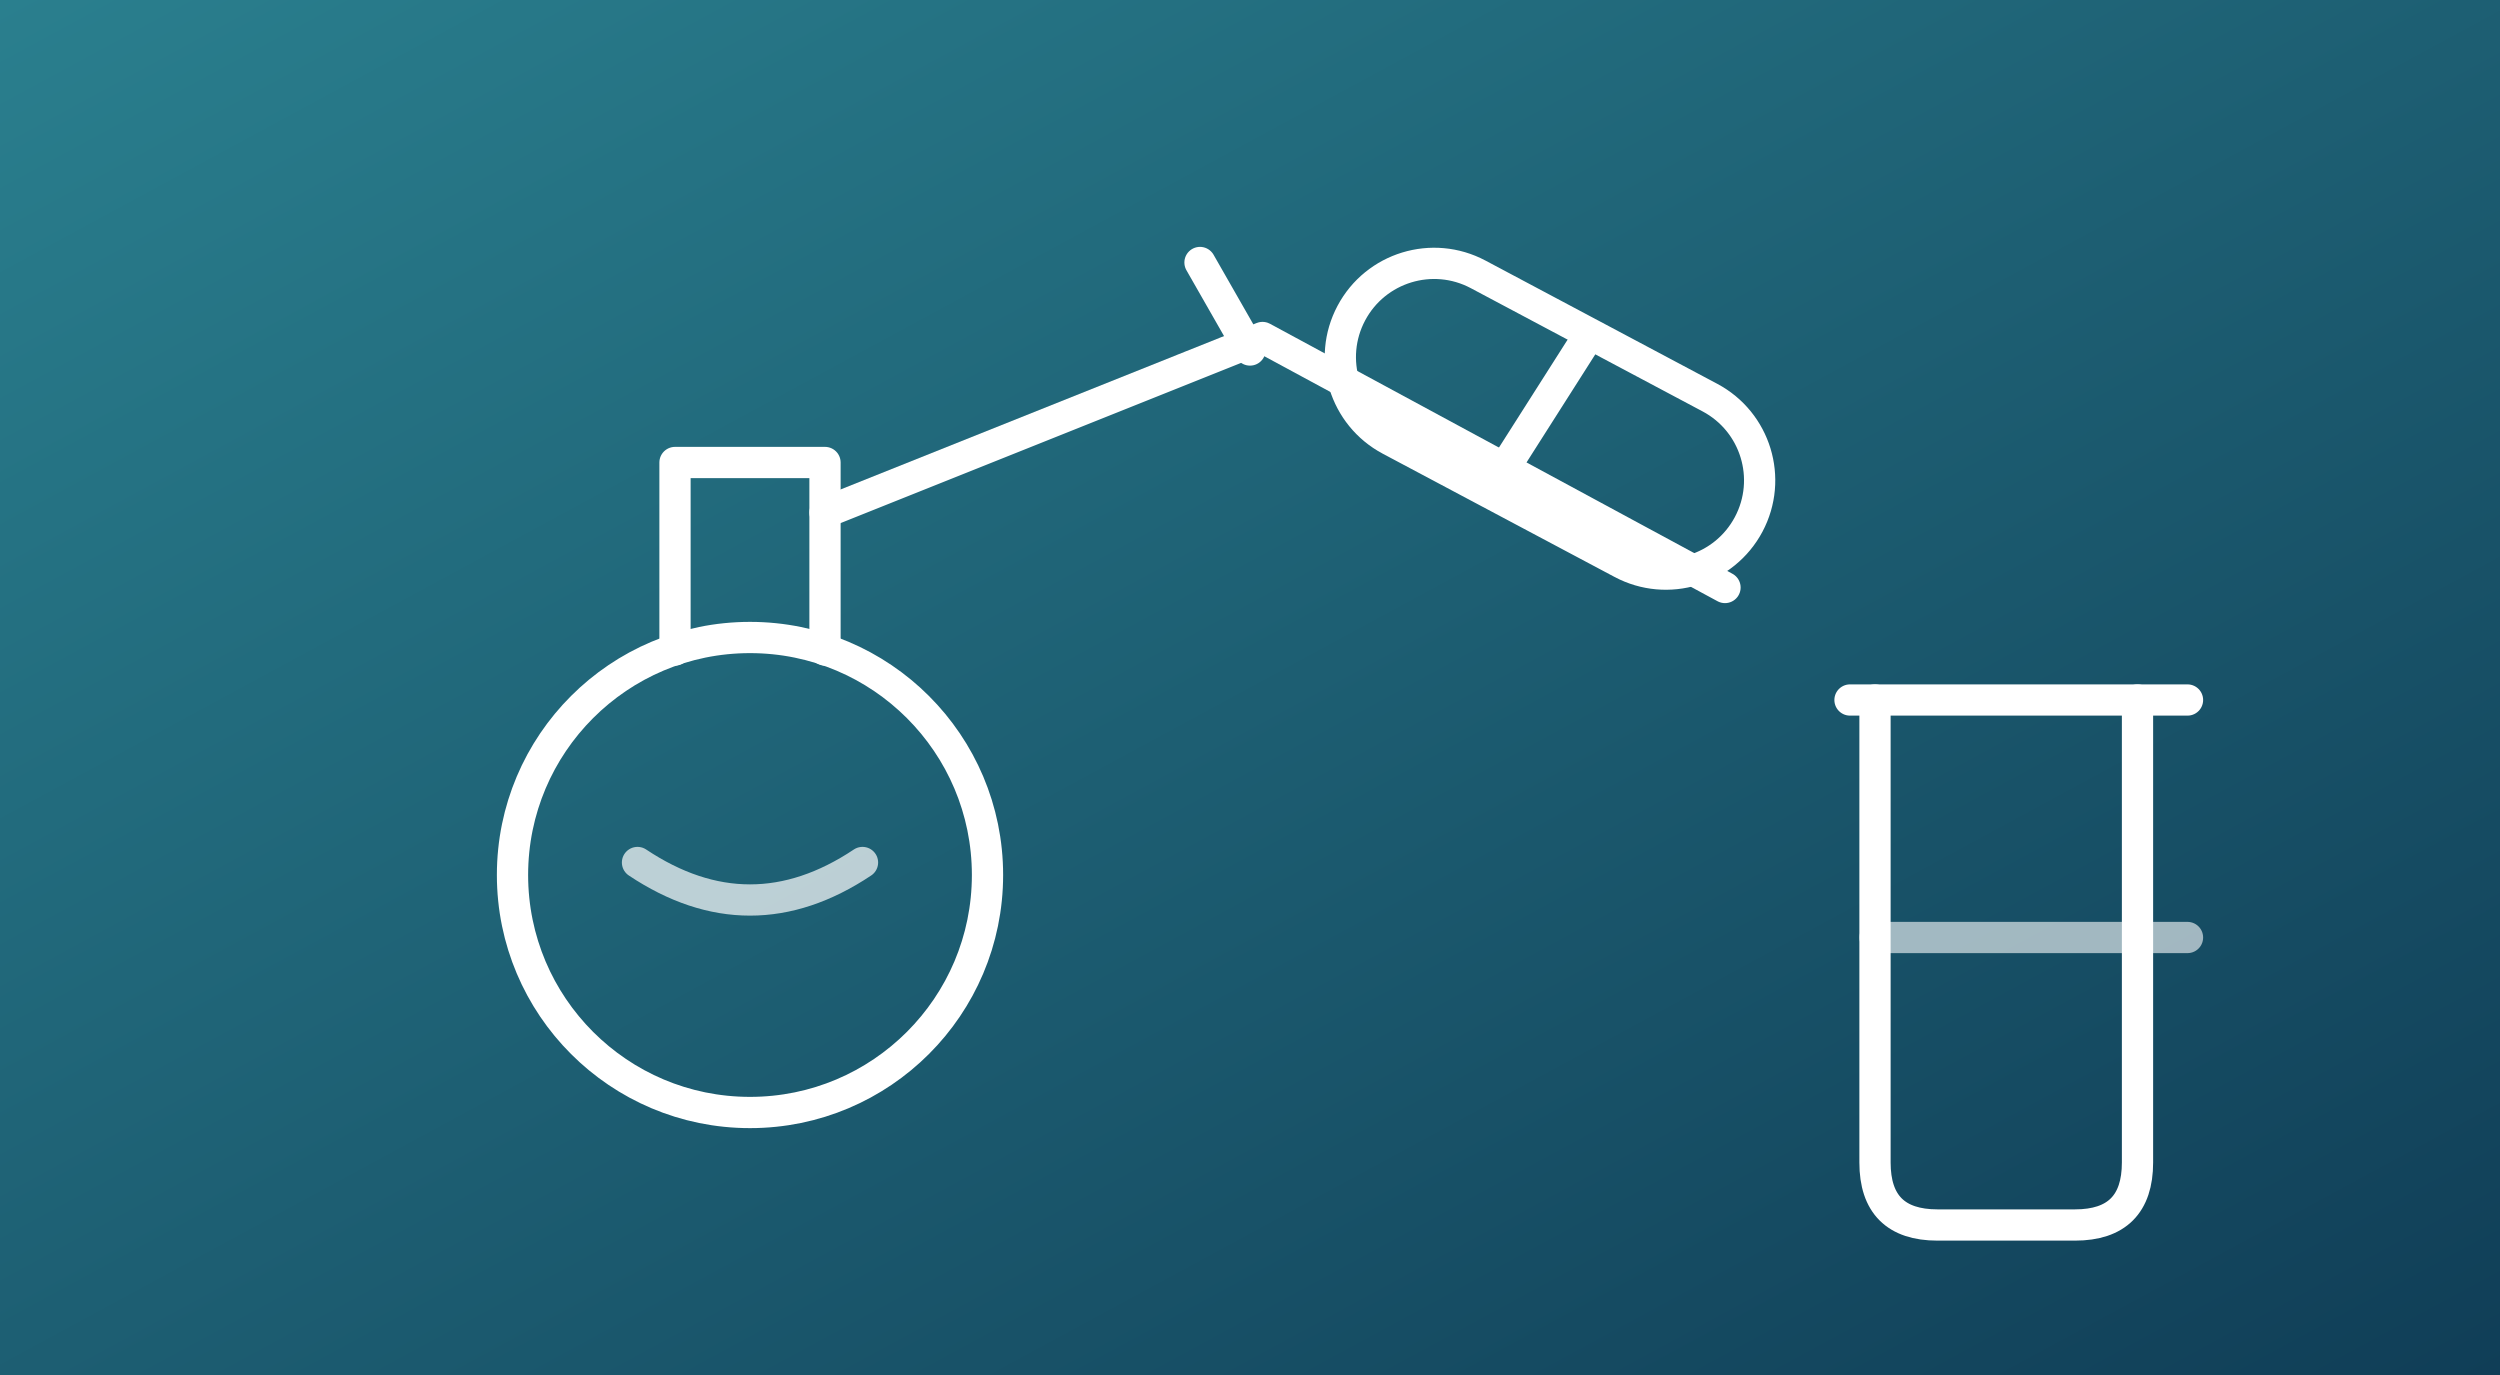
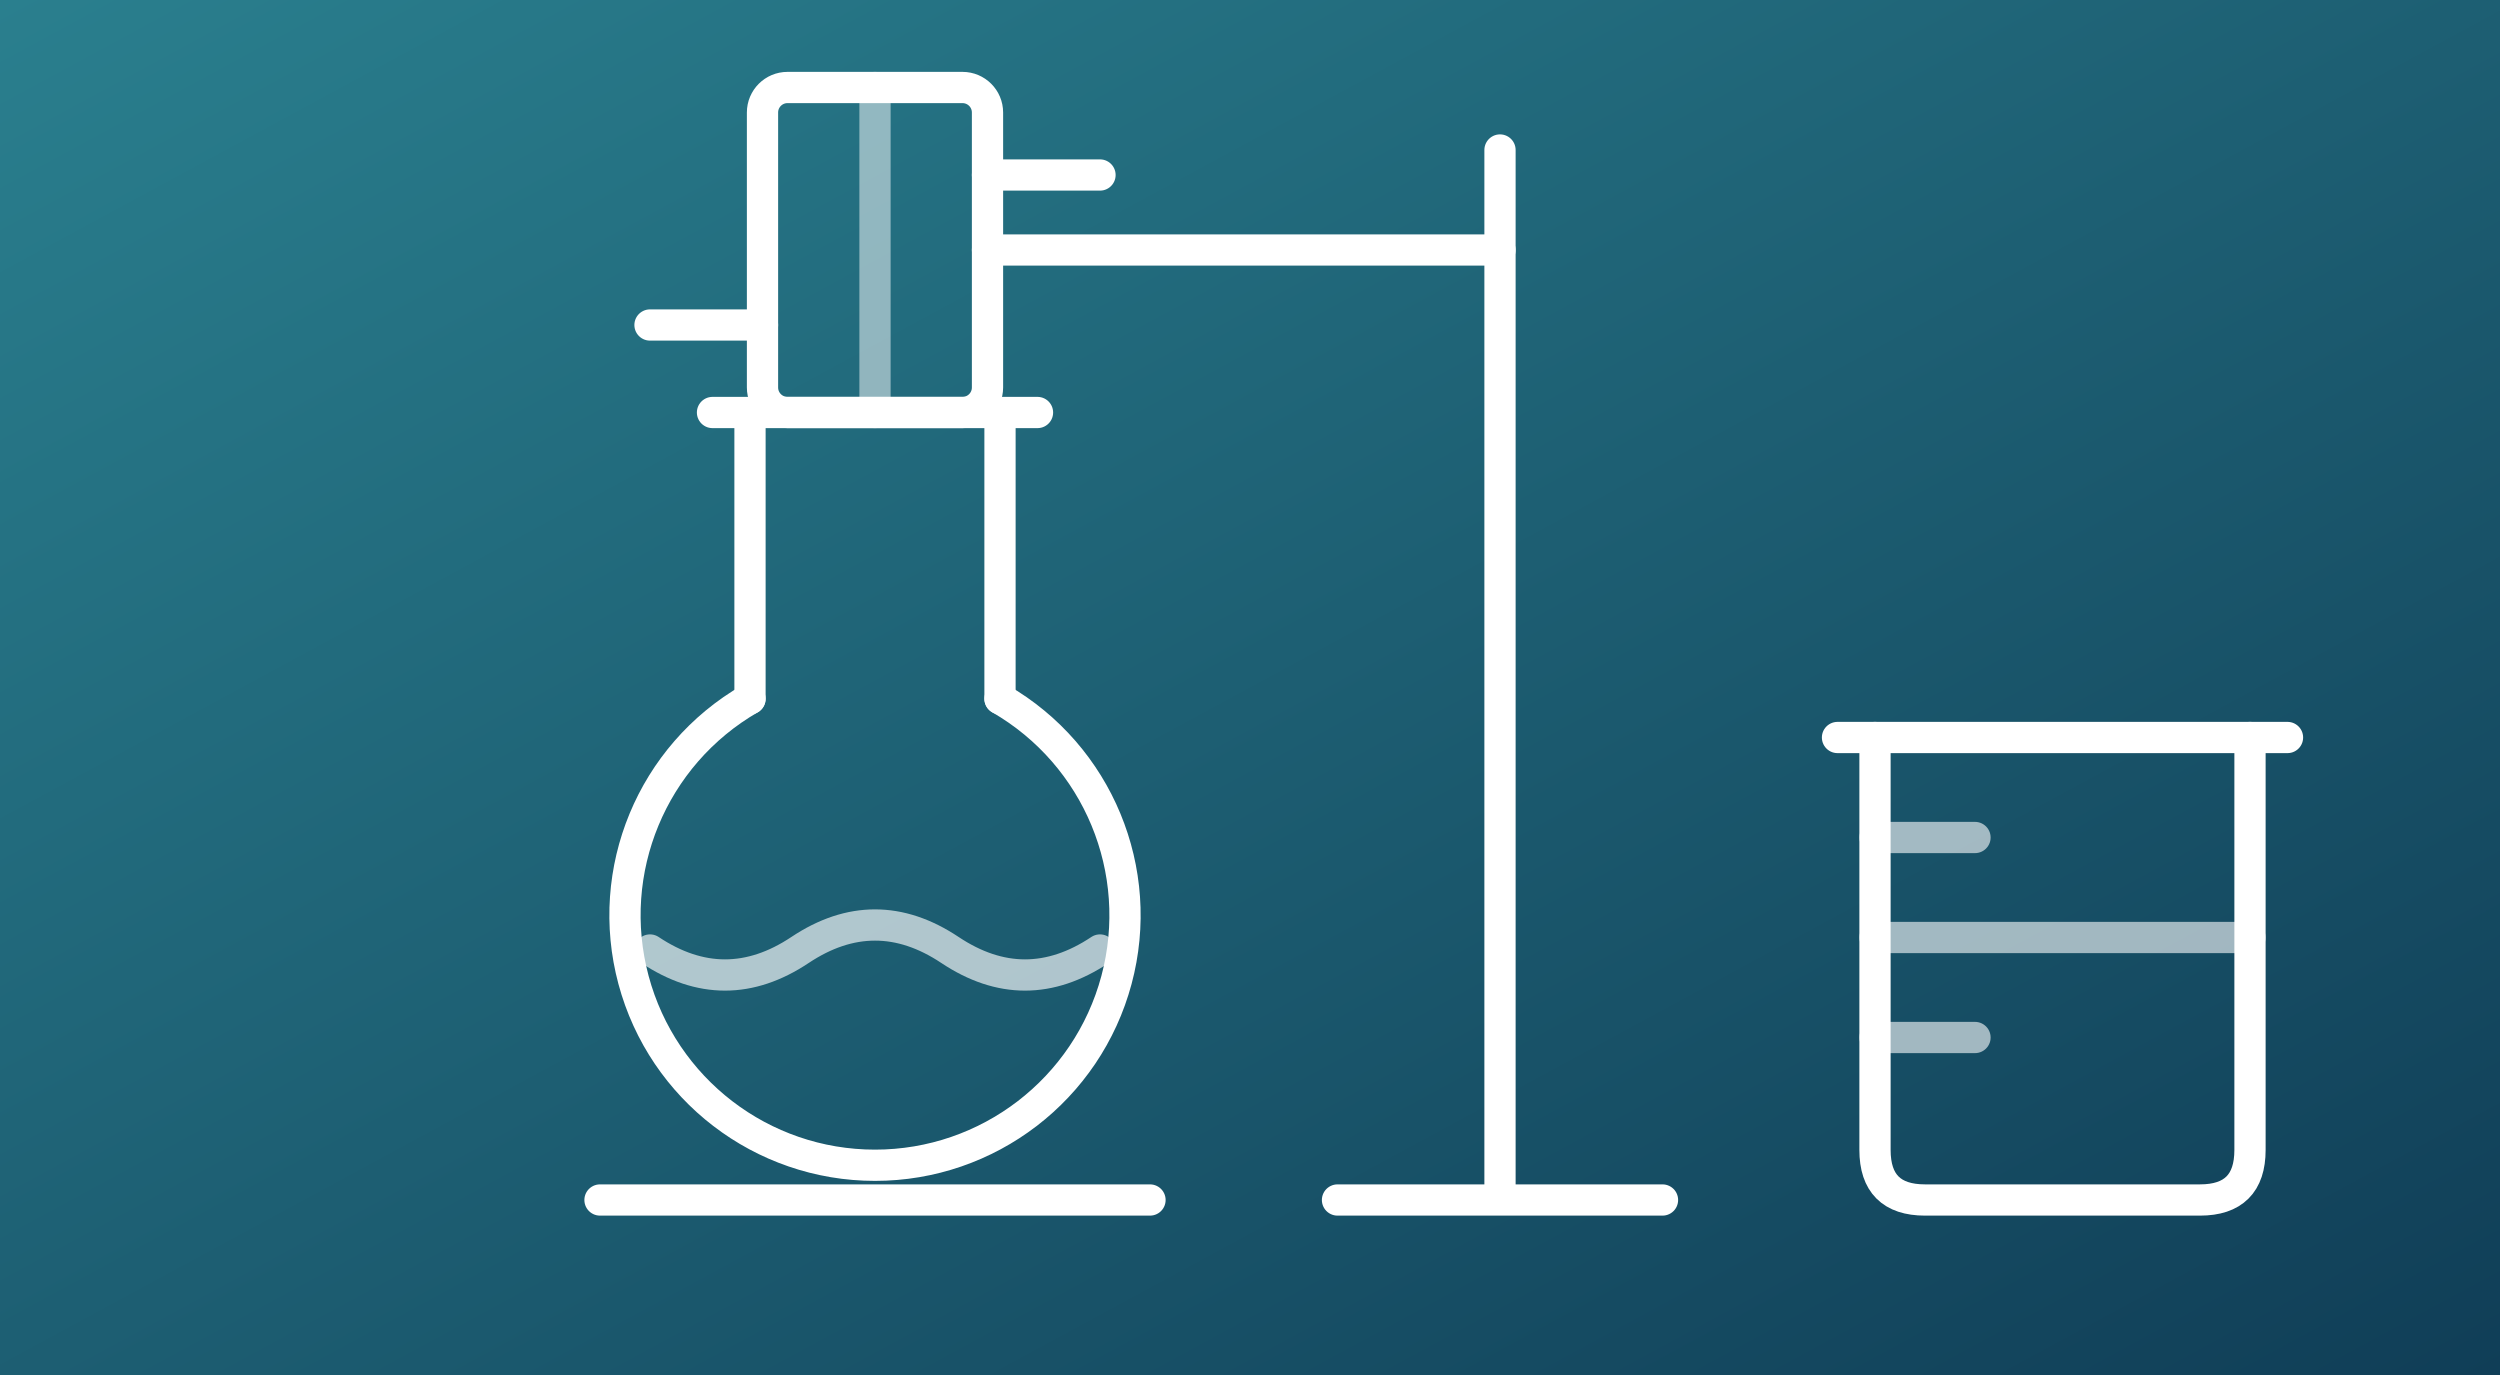
<svg xmlns="http://www.w3.org/2000/svg" viewBox="0 0 400 220" role="img">
  <defs>
    <linearGradient id="g" x1="0" y1="0" x2="1" y2="1">
      <stop offset="0" stop-color="#2a7f8e" />
      <stop offset="1" stop-color="#103e57" />
    </linearGradient>
  </defs>
  <rect width="400" height="220" fill="url(#g)" />
  <g fill="none" stroke="#fff" stroke-width="5" stroke-linecap="round" stroke-linejoin="round">
-     <circle cx="120" cy="140" r="38" />
-     <path d="M108 104V74h24v30" />
-     <path d="M132 82l70-28 74 40" />
-     <path d="M200 56l-8-14M240 76l14-22" />
-     <rect x="212" y="52" width="72" height="30" rx="15" transform="rotate(28 248 67)" />
-     <path d="M300 112v74q0 10 10 10h22q10 0 10-10v-74" />
-     <path d="M296 112h54" />
-     <path d="M300 150h50" stroke-opacity=".6" />
-     <path d="M102 138q18 12 36 0" stroke-opacity=".7" />
+     <path d="M120 111.8A40 40 0 1 0 160 111.8" />
+     <path d="M120 111.8V66M160 111.8V66" />
+     <path d="M114 66h52" />
+     <path d="M104 152q12 8 24 0t24 0t24 0" stroke-opacity=".65" />
+     <path d="M96 192h88" />
+     <rect x="122" y="14" width="36" height="52" rx="4" />
+     <path d="M140 14v52" stroke-opacity=".5" />
+     <path d="M122 52h-18M158 28h18" />
+     <path d="M240 24v168M214 192h52" />
+     <path d="M240 40h-82" />
+     <path d="M300 118v66q0 8 8 8h44q8 0 8-8v-66" />
+     <path d="M294 118h72" />
+     <path d="M300 150h60" stroke-opacity=".6" />
+     <path d="M300 134h16M300 166h16" stroke-opacity=".6" />
  </g>
</svg>
